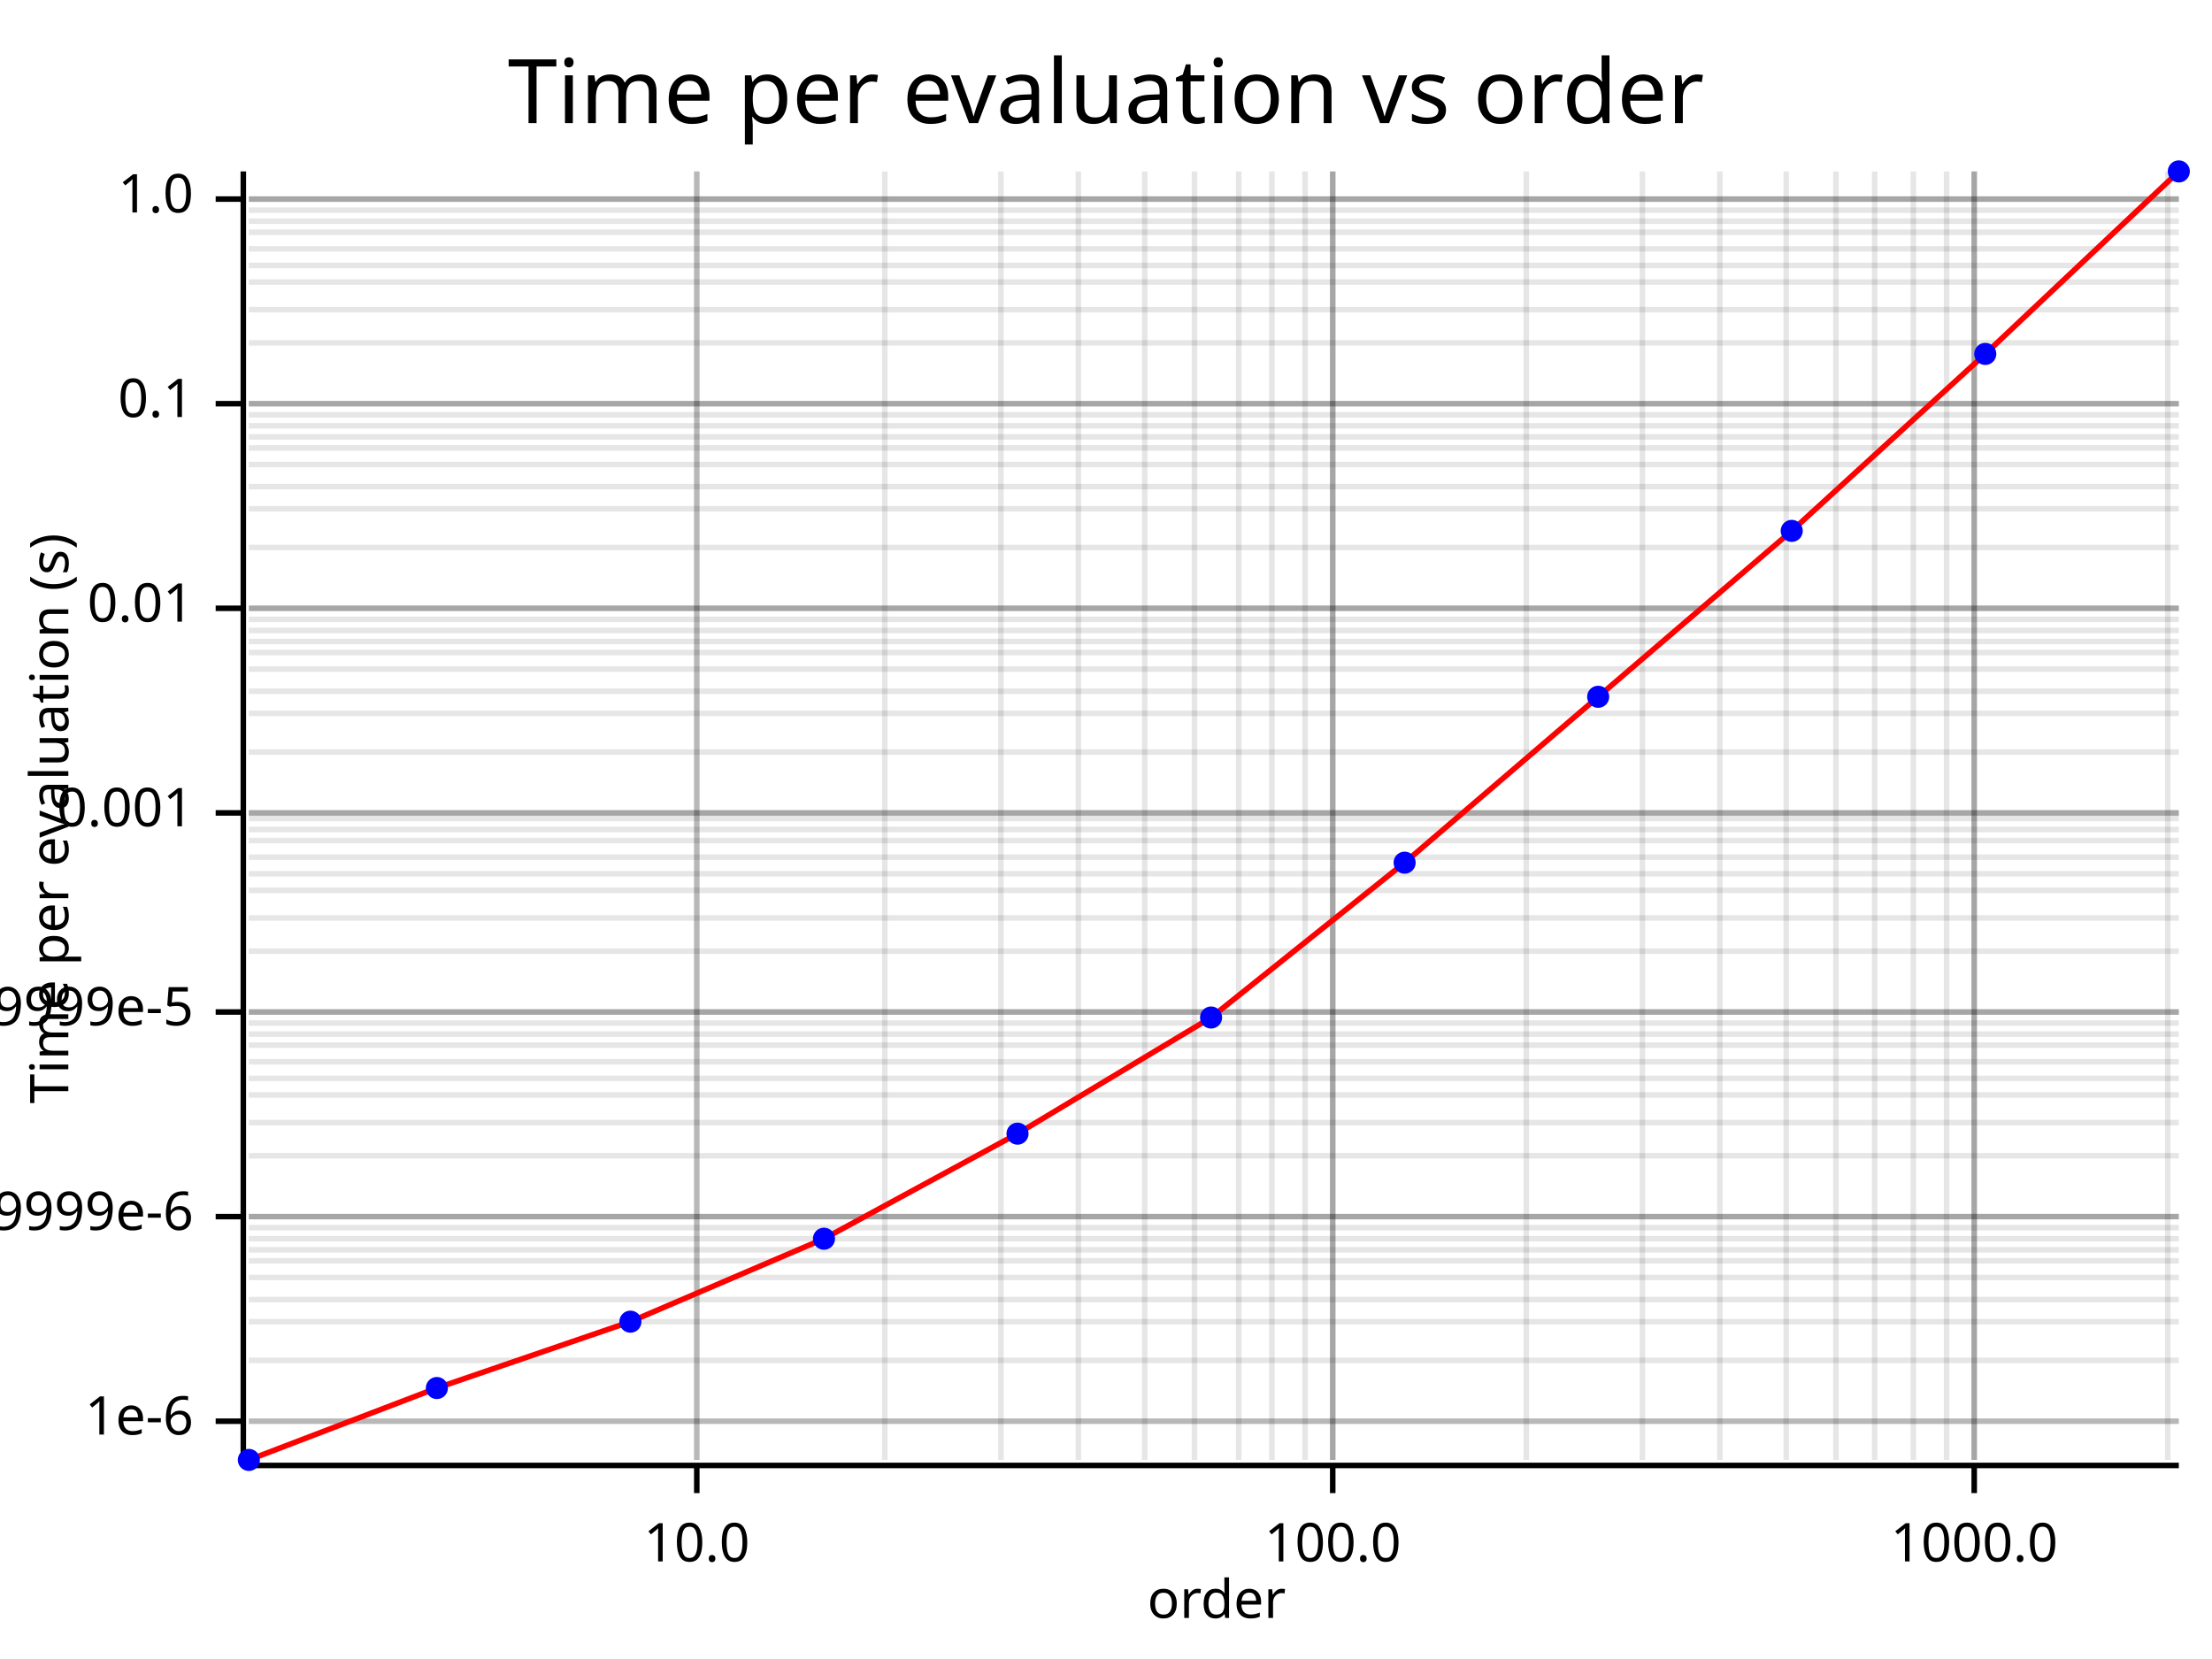
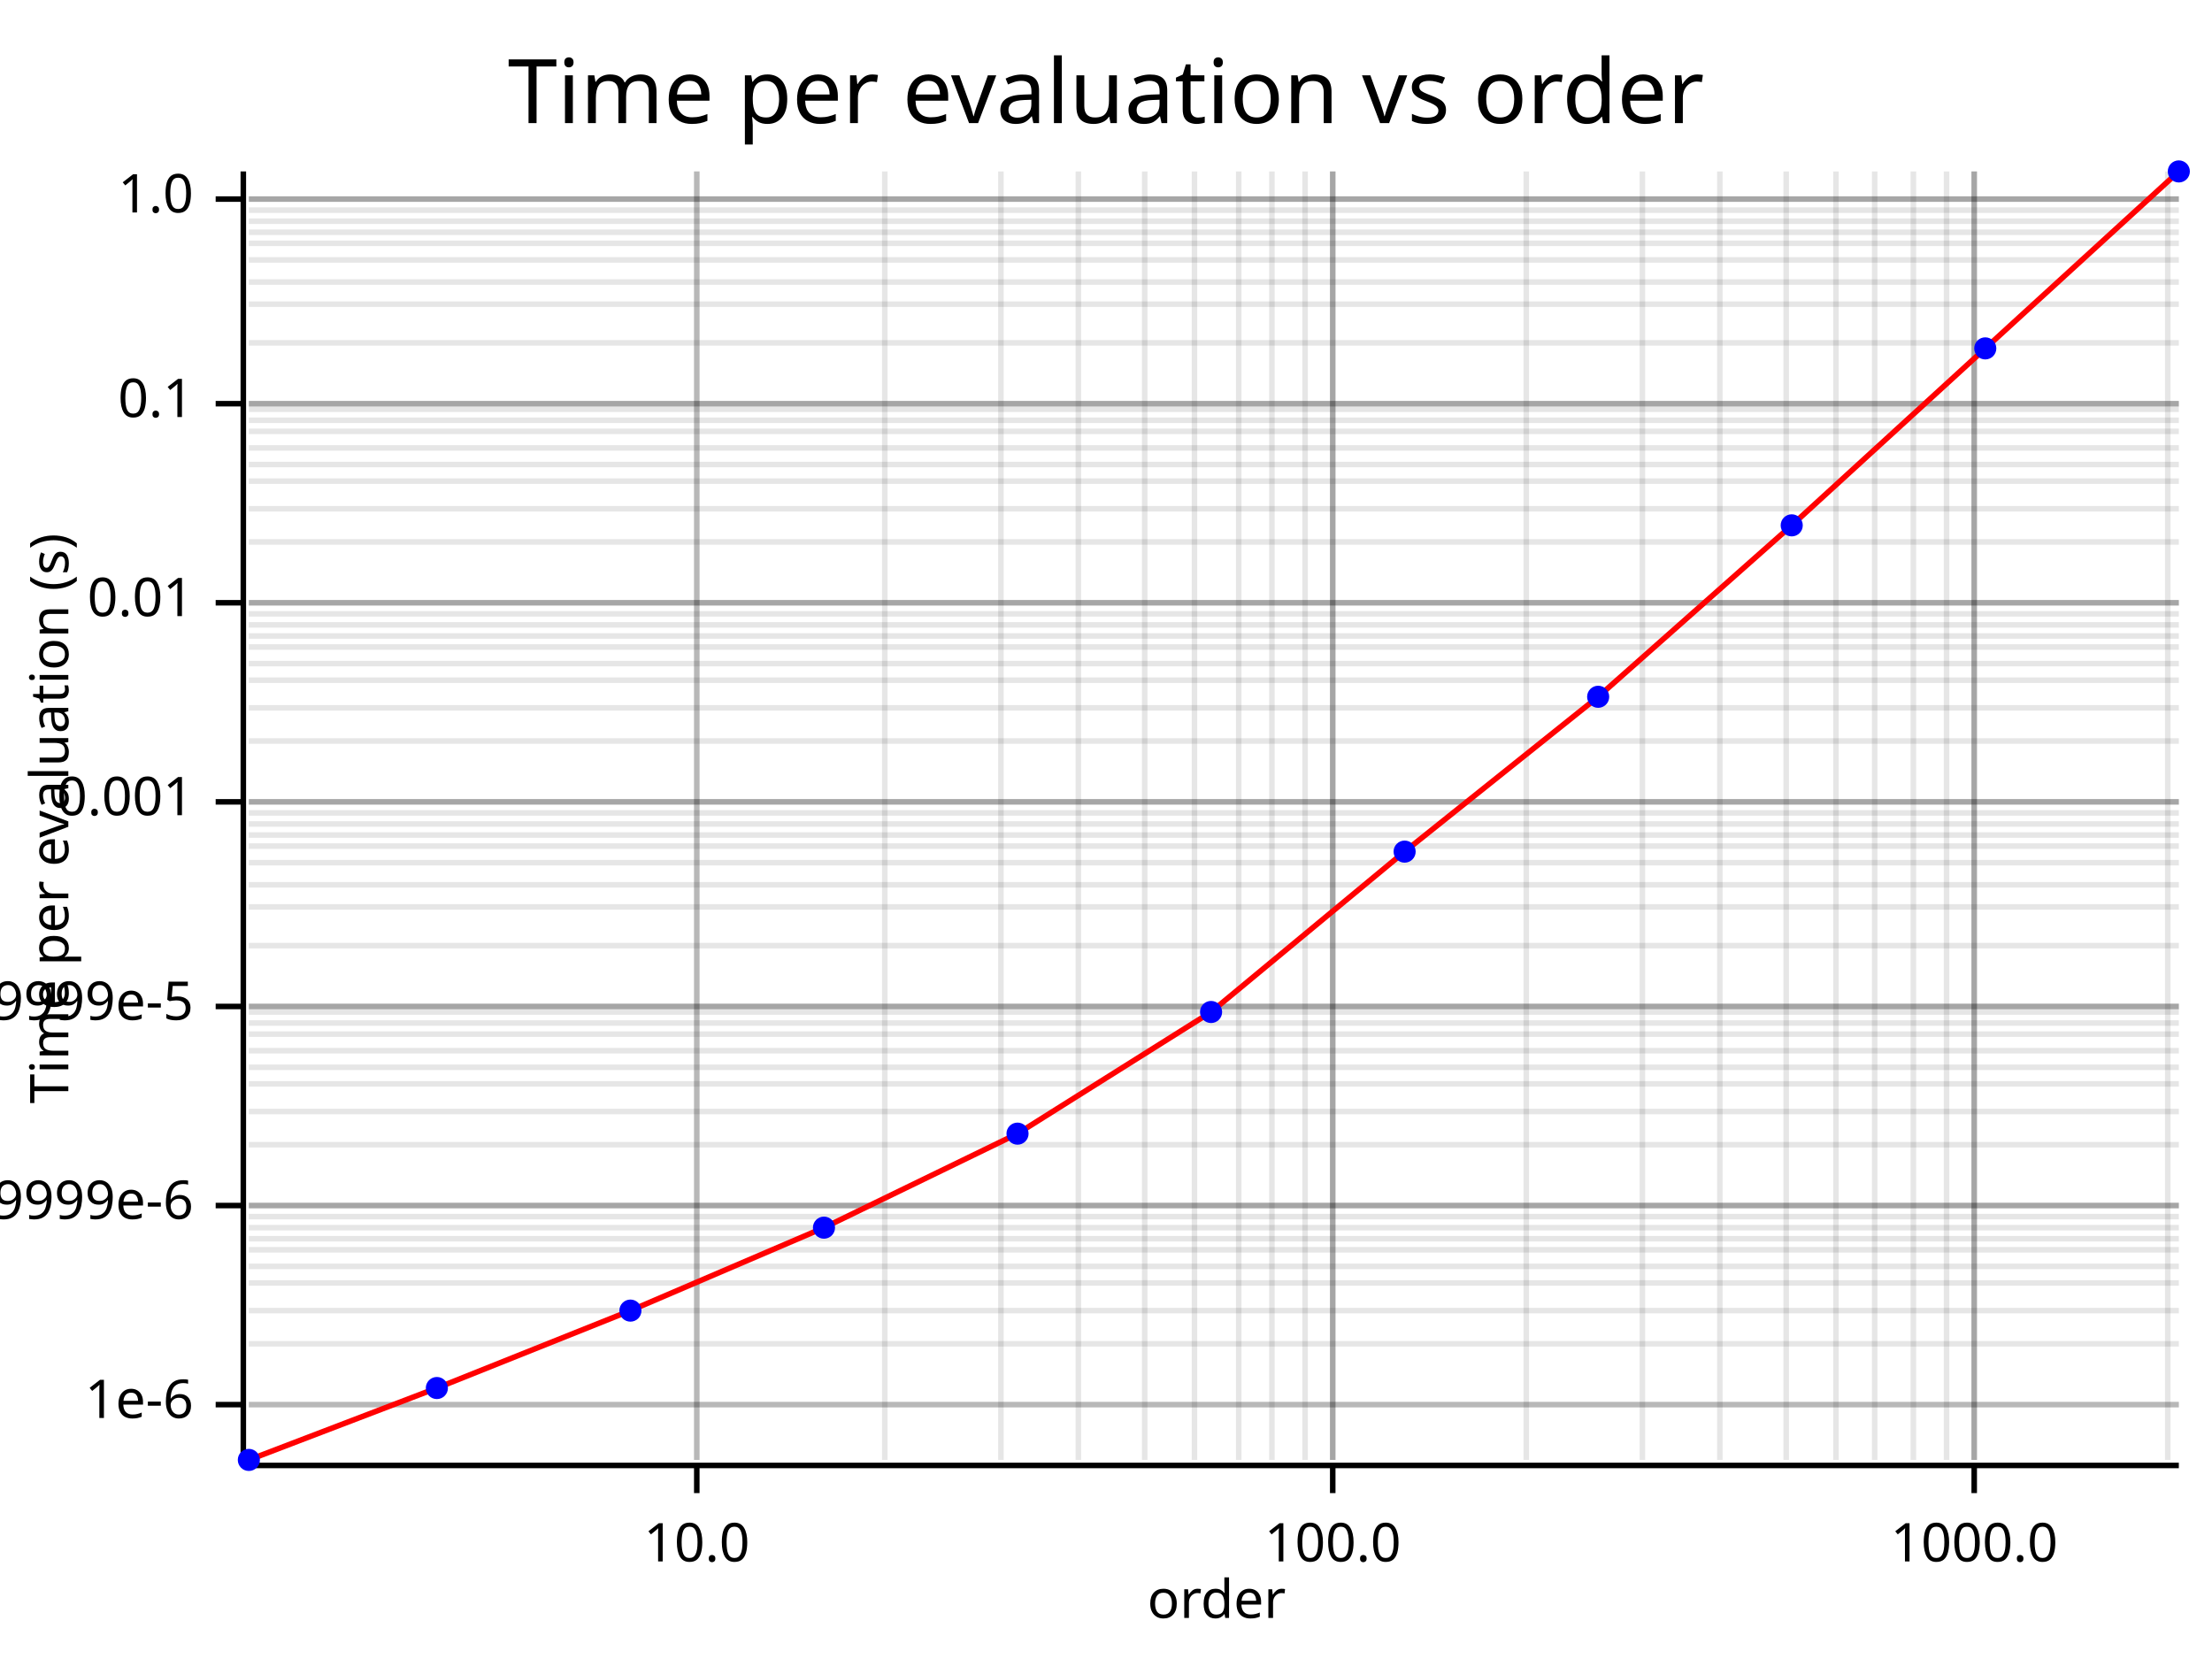
<svg xmlns="http://www.w3.org/2000/svg" width="400" height="300" viewBox="0 0 400 300">
  <rect x="0" y="0" width="400" height="300" opacity="1" fill="#FFFFFF" stroke="none" />
  <text x="200" y="10" dy="0.76em" text-anchor="middle" font-family="sans-serif" font-size="16.129" opacity="1" fill="#000000">
Time per evaluation vs order
</text>
  <line opacity="0.1" stroke="#000000" stroke-width="1" x1="126" y1="264" x2="126" y2="31" />
  <line opacity="0.1" stroke="#000000" stroke-width="1" x1="160" y1="264" x2="160" y2="31" />
  <line opacity="0.1" stroke="#000000" stroke-width="1" x1="181" y1="264" x2="181" y2="31" />
  <line opacity="0.1" stroke="#000000" stroke-width="1" x1="195" y1="264" x2="195" y2="31" />
  <line opacity="0.1" stroke="#000000" stroke-width="1" x1="207" y1="264" x2="207" y2="31" />
  <line opacity="0.1" stroke="#000000" stroke-width="1" x1="216" y1="264" x2="216" y2="31" />
  <line opacity="0.1" stroke="#000000" stroke-width="1" x1="224" y1="264" x2="224" y2="31" />
  <line opacity="0.1" stroke="#000000" stroke-width="1" x1="230" y1="264" x2="230" y2="31" />
  <line opacity="0.1" stroke="#000000" stroke-width="1" x1="236" y1="264" x2="236" y2="31" />
  <line opacity="0.1" stroke="#000000" stroke-width="1" x1="241" y1="264" x2="241" y2="31" />
  <line opacity="0.1" stroke="#000000" stroke-width="1" x1="241" y1="264" x2="241" y2="31" />
  <line opacity="0.1" stroke="#000000" stroke-width="1" x1="276" y1="264" x2="276" y2="31" />
  <line opacity="0.1" stroke="#000000" stroke-width="1" x1="297" y1="264" x2="297" y2="31" />
  <line opacity="0.1" stroke="#000000" stroke-width="1" x1="311" y1="264" x2="311" y2="31" />
  <line opacity="0.1" stroke="#000000" stroke-width="1" x1="323" y1="264" x2="323" y2="31" />
  <line opacity="0.1" stroke="#000000" stroke-width="1" x1="332" y1="264" x2="332" y2="31" />
  <line opacity="0.1" stroke="#000000" stroke-width="1" x1="339" y1="264" x2="339" y2="31" />
  <line opacity="0.1" stroke="#000000" stroke-width="1" x1="346" y1="264" x2="346" y2="31" />
  <line opacity="0.1" stroke="#000000" stroke-width="1" x1="352" y1="264" x2="352" y2="31" />
  <line opacity="0.1" stroke="#000000" stroke-width="1" x1="357" y1="264" x2="357" y2="31" />
  <line opacity="0.1" stroke="#000000" stroke-width="1" x1="357" y1="264" x2="357" y2="31" />
  <line opacity="0.1" stroke="#000000" stroke-width="1" x1="392" y1="264" x2="392" y2="31" />
-   <line opacity="0.1" stroke="#000000" stroke-width="1" x1="45" y1="257" x2="394" y2="257" />
-   <line opacity="0.1" stroke="#000000" stroke-width="1" x1="45" y1="246" x2="394" y2="246" />
-   <line opacity="0.1" stroke="#000000" stroke-width="1" x1="45" y1="239" x2="394" y2="239" />
-   <line opacity="0.1" stroke="#000000" stroke-width="1" x1="45" y1="235" x2="394" y2="235" />
-   <line opacity="0.1" stroke="#000000" stroke-width="1" x1="45" y1="231" x2="394" y2="231" />
-   <line opacity="0.1" stroke="#000000" stroke-width="1" x1="45" y1="228" x2="394" y2="228" />
+   <line opacity="0.1" stroke="#000000" stroke-width="1" x1="45" y1="254" x2="394" y2="254" />
+   <line opacity="0.1" stroke="#000000" stroke-width="1" x1="45" y1="243" x2="394" y2="243" />
+   <line opacity="0.1" stroke="#000000" stroke-width="1" x1="45" y1="237" x2="394" y2="237" />
+   <line opacity="0.1" stroke="#000000" stroke-width="1" x1="45" y1="232" x2="394" y2="232" />
+   <line opacity="0.1" stroke="#000000" stroke-width="1" x1="45" y1="229" x2="394" y2="229" />
  <line opacity="0.1" stroke="#000000" stroke-width="1" x1="45" y1="226" x2="394" y2="226" />
  <line opacity="0.1" stroke="#000000" stroke-width="1" x1="45" y1="224" x2="394" y2="224" />
  <line opacity="0.1" stroke="#000000" stroke-width="1" x1="45" y1="222" x2="394" y2="222" />
  <line opacity="0.1" stroke="#000000" stroke-width="1" x1="45" y1="220" x2="394" y2="220" />
-   <line opacity="0.1" stroke="#000000" stroke-width="1" x1="45" y1="220" x2="394" y2="220" />
-   <line opacity="0.1" stroke="#000000" stroke-width="1" x1="45" y1="209" x2="394" y2="209" />
-   <line opacity="0.1" stroke="#000000" stroke-width="1" x1="45" y1="203" x2="394" y2="203" />
-   <line opacity="0.1" stroke="#000000" stroke-width="1" x1="45" y1="198" x2="394" y2="198" />
-   <line opacity="0.1" stroke="#000000" stroke-width="1" x1="45" y1="195" x2="394" y2="195" />
-   <line opacity="0.1" stroke="#000000" stroke-width="1" x1="45" y1="192" x2="394" y2="192" />
-   <line opacity="0.1" stroke="#000000" stroke-width="1" x1="45" y1="189" x2="394" y2="189" />
+   <line opacity="0.1" stroke="#000000" stroke-width="1" x1="45" y1="218" x2="394" y2="218" />
+   <line opacity="0.1" stroke="#000000" stroke-width="1" x1="45" y1="218" x2="394" y2="218" />
+   <line opacity="0.1" stroke="#000000" stroke-width="1" x1="45" y1="207" x2="394" y2="207" />
+   <line opacity="0.1" stroke="#000000" stroke-width="1" x1="45" y1="201" x2="394" y2="201" />
+   <line opacity="0.1" stroke="#000000" stroke-width="1" x1="45" y1="196" x2="394" y2="196" />
+   <line opacity="0.1" stroke="#000000" stroke-width="1" x1="45" y1="193" x2="394" y2="193" />
+   <line opacity="0.1" stroke="#000000" stroke-width="1" x1="45" y1="190" x2="394" y2="190" />
  <line opacity="0.1" stroke="#000000" stroke-width="1" x1="45" y1="187" x2="394" y2="187" />
  <line opacity="0.1" stroke="#000000" stroke-width="1" x1="45" y1="185" x2="394" y2="185" />
  <line opacity="0.1" stroke="#000000" stroke-width="1" x1="45" y1="183" x2="394" y2="183" />
-   <line opacity="0.1" stroke="#000000" stroke-width="1" x1="45" y1="183" x2="394" y2="183" />
-   <line opacity="0.1" stroke="#000000" stroke-width="1" x1="45" y1="172" x2="394" y2="172" />
-   <line opacity="0.1" stroke="#000000" stroke-width="1" x1="45" y1="166" x2="394" y2="166" />
-   <line opacity="0.1" stroke="#000000" stroke-width="1" x1="45" y1="161" x2="394" y2="161" />
-   <line opacity="0.1" stroke="#000000" stroke-width="1" x1="45" y1="158" x2="394" y2="158" />
-   <line opacity="0.1" stroke="#000000" stroke-width="1" x1="45" y1="155" x2="394" y2="155" />
-   <line opacity="0.1" stroke="#000000" stroke-width="1" x1="45" y1="152" x2="394" y2="152" />
-   <line opacity="0.1" stroke="#000000" stroke-width="1" x1="45" y1="150" x2="394" y2="150" />
-   <line opacity="0.1" stroke="#000000" stroke-width="1" x1="45" y1="148" x2="394" y2="148" />
+   <line opacity="0.1" stroke="#000000" stroke-width="1" x1="45" y1="182" x2="394" y2="182" />
+   <line opacity="0.1" stroke="#000000" stroke-width="1" x1="45" y1="182" x2="394" y2="182" />
+   <line opacity="0.1" stroke="#000000" stroke-width="1" x1="45" y1="171" x2="394" y2="171" />
+   <line opacity="0.1" stroke="#000000" stroke-width="1" x1="45" y1="164" x2="394" y2="164" />
+   <line opacity="0.1" stroke="#000000" stroke-width="1" x1="45" y1="160" x2="394" y2="160" />
+   <line opacity="0.1" stroke="#000000" stroke-width="1" x1="45" y1="156" x2="394" y2="156" />
+   <line opacity="0.1" stroke="#000000" stroke-width="1" x1="45" y1="153" x2="394" y2="153" />
+   <line opacity="0.1" stroke="#000000" stroke-width="1" x1="45" y1="151" x2="394" y2="151" />
+   <line opacity="0.1" stroke="#000000" stroke-width="1" x1="45" y1="149" x2="394" y2="149" />
  <line opacity="0.1" stroke="#000000" stroke-width="1" x1="45" y1="147" x2="394" y2="147" />
-   <line opacity="0.1" stroke="#000000" stroke-width="1" x1="45" y1="147" x2="394" y2="147" />
-   <line opacity="0.1" stroke="#000000" stroke-width="1" x1="45" y1="136" x2="394" y2="136" />
-   <line opacity="0.1" stroke="#000000" stroke-width="1" x1="45" y1="129" x2="394" y2="129" />
-   <line opacity="0.1" stroke="#000000" stroke-width="1" x1="45" y1="125" x2="394" y2="125" />
-   <line opacity="0.1" stroke="#000000" stroke-width="1" x1="45" y1="121" x2="394" y2="121" />
-   <line opacity="0.1" stroke="#000000" stroke-width="1" x1="45" y1="118" x2="394" y2="118" />
-   <line opacity="0.1" stroke="#000000" stroke-width="1" x1="45" y1="116" x2="394" y2="116" />
-   <line opacity="0.1" stroke="#000000" stroke-width="1" x1="45" y1="114" x2="394" y2="114" />
-   <line opacity="0.1" stroke="#000000" stroke-width="1" x1="45" y1="112" x2="394" y2="112" />
-   <line opacity="0.1" stroke="#000000" stroke-width="1" x1="45" y1="110" x2="394" y2="110" />
-   <line opacity="0.1" stroke="#000000" stroke-width="1" x1="45" y1="110" x2="394" y2="110" />
-   <line opacity="0.1" stroke="#000000" stroke-width="1" x1="45" y1="99" x2="394" y2="99" />
+   <line opacity="0.1" stroke="#000000" stroke-width="1" x1="45" y1="145" x2="394" y2="145" />
+   <line opacity="0.1" stroke="#000000" stroke-width="1" x1="45" y1="145" x2="394" y2="145" />
+   <line opacity="0.1" stroke="#000000" stroke-width="1" x1="45" y1="134" x2="394" y2="134" />
+   <line opacity="0.1" stroke="#000000" stroke-width="1" x1="45" y1="128" x2="394" y2="128" />
+   <line opacity="0.1" stroke="#000000" stroke-width="1" x1="45" y1="123" x2="394" y2="123" />
+   <line opacity="0.1" stroke="#000000" stroke-width="1" x1="45" y1="120" x2="394" y2="120" />
+   <line opacity="0.1" stroke="#000000" stroke-width="1" x1="45" y1="117" x2="394" y2="117" />
+   <line opacity="0.1" stroke="#000000" stroke-width="1" x1="45" y1="115" x2="394" y2="115" />
+   <line opacity="0.1" stroke="#000000" stroke-width="1" x1="45" y1="113" x2="394" y2="113" />
+   <line opacity="0.1" stroke="#000000" stroke-width="1" x1="45" y1="111" x2="394" y2="111" />
+   <line opacity="0.1" stroke="#000000" stroke-width="1" x1="45" y1="109" x2="394" y2="109" />
+   <line opacity="0.1" stroke="#000000" stroke-width="1" x1="45" y1="109" x2="394" y2="109" />
+   <line opacity="0.1" stroke="#000000" stroke-width="1" x1="45" y1="98" x2="394" y2="98" />
  <line opacity="0.1" stroke="#000000" stroke-width="1" x1="45" y1="92" x2="394" y2="92" />
-   <line opacity="0.1" stroke="#000000" stroke-width="1" x1="45" y1="88" x2="394" y2="88" />
+   <line opacity="0.1" stroke="#000000" stroke-width="1" x1="45" y1="87" x2="394" y2="87" />
  <line opacity="0.1" stroke="#000000" stroke-width="1" x1="45" y1="84" x2="394" y2="84" />
  <line opacity="0.1" stroke="#000000" stroke-width="1" x1="45" y1="81" x2="394" y2="81" />
-   <line opacity="0.1" stroke="#000000" stroke-width="1" x1="45" y1="79" x2="394" y2="79" />
-   <line opacity="0.1" stroke="#000000" stroke-width="1" x1="45" y1="77" x2="394" y2="77" />
-   <line opacity="0.1" stroke="#000000" stroke-width="1" x1="45" y1="75" x2="394" y2="75" />
+   <line opacity="0.1" stroke="#000000" stroke-width="1" x1="45" y1="78" x2="394" y2="78" />
+   <line opacity="0.1" stroke="#000000" stroke-width="1" x1="45" y1="76" x2="394" y2="76" />
+   <line opacity="0.1" stroke="#000000" stroke-width="1" x1="45" y1="74" x2="394" y2="74" />
  <line opacity="0.1" stroke="#000000" stroke-width="1" x1="45" y1="73" x2="394" y2="73" />
  <line opacity="0.1" stroke="#000000" stroke-width="1" x1="45" y1="73" x2="394" y2="73" />
  <line opacity="0.1" stroke="#000000" stroke-width="1" x1="45" y1="62" x2="394" y2="62" />
-   <line opacity="0.1" stroke="#000000" stroke-width="1" x1="45" y1="56" x2="394" y2="56" />
+   <line opacity="0.1" stroke="#000000" stroke-width="1" x1="45" y1="55" x2="394" y2="55" />
  <line opacity="0.1" stroke="#000000" stroke-width="1" x1="45" y1="51" x2="394" y2="51" />
-   <line opacity="0.1" stroke="#000000" stroke-width="1" x1="45" y1="48" x2="394" y2="48" />
-   <line opacity="0.1" stroke="#000000" stroke-width="1" x1="45" y1="45" x2="394" y2="45" />
+   <line opacity="0.1" stroke="#000000" stroke-width="1" x1="45" y1="47" x2="394" y2="47" />
+   <line opacity="0.1" stroke="#000000" stroke-width="1" x1="45" y1="44" x2="394" y2="44" />
  <line opacity="0.1" stroke="#000000" stroke-width="1" x1="45" y1="42" x2="394" y2="42" />
  <line opacity="0.1" stroke="#000000" stroke-width="1" x1="45" y1="40" x2="394" y2="40" />
  <line opacity="0.1" stroke="#000000" stroke-width="1" x1="45" y1="38" x2="394" y2="38" />
  <line opacity="0.1" stroke="#000000" stroke-width="1" x1="45" y1="36" x2="394" y2="36" />
  <line opacity="0.1" stroke="#000000" stroke-width="1" x1="45" y1="36" x2="394" y2="36" />
  <text x="5" y="148" dy="0.76em" text-anchor="middle" font-family="sans-serif" font-size="9.677" opacity="1" fill="#000000" transform="rotate(270, 5, 148)">
Time per evaluation (s)
</text>
  <text x="220" y="295" dy="-0.5ex" text-anchor="middle" font-family="sans-serif" font-size="9.677" opacity="1" fill="#000000">
order
</text>
  <line opacity="0.2" stroke="#000000" stroke-width="1" x1="126" y1="264" x2="126" y2="31" />
  <line opacity="0.2" stroke="#000000" stroke-width="1" x1="241" y1="264" x2="241" y2="31" />
  <line opacity="0.2" stroke="#000000" stroke-width="1" x1="357" y1="264" x2="357" y2="31" />
-   <line opacity="0.2" stroke="#000000" stroke-width="1" x1="45" y1="257" x2="394" y2="257" />
-   <line opacity="0.2" stroke="#000000" stroke-width="1" x1="45" y1="220" x2="394" y2="220" />
-   <line opacity="0.2" stroke="#000000" stroke-width="1" x1="45" y1="183" x2="394" y2="183" />
-   <line opacity="0.2" stroke="#000000" stroke-width="1" x1="45" y1="147" x2="394" y2="147" />
-   <line opacity="0.2" stroke="#000000" stroke-width="1" x1="45" y1="110" x2="394" y2="110" />
+   <line opacity="0.2" stroke="#000000" stroke-width="1" x1="45" y1="254" x2="394" y2="254" />
+   <line opacity="0.2" stroke="#000000" stroke-width="1" x1="45" y1="218" x2="394" y2="218" />
+   <line opacity="0.2" stroke="#000000" stroke-width="1" x1="45" y1="182" x2="394" y2="182" />
+   <line opacity="0.2" stroke="#000000" stroke-width="1" x1="45" y1="145" x2="394" y2="145" />
+   <line opacity="0.2" stroke="#000000" stroke-width="1" x1="45" y1="109" x2="394" y2="109" />
  <line opacity="0.2" stroke="#000000" stroke-width="1" x1="45" y1="73" x2="394" y2="73" />
  <line opacity="0.2" stroke="#000000" stroke-width="1" x1="45" y1="36" x2="394" y2="36" />
  <polyline fill="none" opacity="1" stroke="#000000" stroke-width="1" points="44,31 44,264 " />
-   <text x="35" y="257" dy="0.5ex" text-anchor="end" font-family="sans-serif" font-size="9.677" opacity="1" fill="#000000">
+   <text x="35" y="254" dy="0.5ex" text-anchor="end" font-family="sans-serif" font-size="9.677" opacity="1" fill="#000000">
1e-6
</text>
-   <polyline fill="none" opacity="1" stroke="#000000" stroke-width="1" points="39,257 44,257 " />
-   <text x="35" y="220" dy="0.5ex" text-anchor="end" font-family="sans-serif" font-size="9.677" opacity="1" fill="#000000">
+   <polyline fill="none" opacity="1" stroke="#000000" stroke-width="1" points="39,254 44,254 " />
+   <text x="35" y="218" dy="0.5ex" text-anchor="end" font-family="sans-serif" font-size="9.677" opacity="1" fill="#000000">
9.999999999999999e-6
</text>
-   <polyline fill="none" opacity="1" stroke="#000000" stroke-width="1" points="39,220 44,220 " />
-   <text x="35" y="183" dy="0.5ex" text-anchor="end" font-family="sans-serif" font-size="9.677" opacity="1" fill="#000000">
+   <polyline fill="none" opacity="1" stroke="#000000" stroke-width="1" points="39,218 44,218 " />
+   <text x="35" y="182" dy="0.5ex" text-anchor="end" font-family="sans-serif" font-size="9.677" opacity="1" fill="#000000">
9.999999999999999e-5
</text>
-   <polyline fill="none" opacity="1" stroke="#000000" stroke-width="1" points="39,183 44,183 " />
-   <text x="35" y="147" dy="0.5ex" text-anchor="end" font-family="sans-serif" font-size="9.677" opacity="1" fill="#000000">
+   <polyline fill="none" opacity="1" stroke="#000000" stroke-width="1" points="39,182 44,182 " />
+   <text x="35" y="145" dy="0.5ex" text-anchor="end" font-family="sans-serif" font-size="9.677" opacity="1" fill="#000000">
0.001
</text>
-   <polyline fill="none" opacity="1" stroke="#000000" stroke-width="1" points="39,147 44,147 " />
-   <text x="35" y="110" dy="0.5ex" text-anchor="end" font-family="sans-serif" font-size="9.677" opacity="1" fill="#000000">
+   <polyline fill="none" opacity="1" stroke="#000000" stroke-width="1" points="39,145 44,145 " />
+   <text x="35" y="109" dy="0.5ex" text-anchor="end" font-family="sans-serif" font-size="9.677" opacity="1" fill="#000000">
0.01
</text>
-   <polyline fill="none" opacity="1" stroke="#000000" stroke-width="1" points="39,110 44,110 " />
+   <polyline fill="none" opacity="1" stroke="#000000" stroke-width="1" points="39,109 44,109 " />
  <text x="35" y="73" dy="0.5ex" text-anchor="end" font-family="sans-serif" font-size="9.677" opacity="1" fill="#000000">
0.1
</text>
  <polyline fill="none" opacity="1" stroke="#000000" stroke-width="1" points="39,73 44,73 " />
  <text x="35" y="36" dy="0.5ex" text-anchor="end" font-family="sans-serif" font-size="9.677" opacity="1" fill="#000000">
1.0
</text>
  <polyline fill="none" opacity="1" stroke="#000000" stroke-width="1" points="39,36 44,36 " />
  <polyline fill="none" opacity="1" stroke="#000000" stroke-width="1" points="45,265 394,265 " />
  <text x="126" y="275" dy="0.76em" text-anchor="middle" font-family="sans-serif" font-size="9.677" opacity="1" fill="#000000">
10.0
</text>
  <polyline fill="none" opacity="1" stroke="#000000" stroke-width="1" points="126,265 126,270 " />
  <text x="241" y="275" dy="0.76em" text-anchor="middle" font-family="sans-serif" font-size="9.677" opacity="1" fill="#000000">
100.0
</text>
  <polyline fill="none" opacity="1" stroke="#000000" stroke-width="1" points="241,265 241,270 " />
  <text x="357" y="275" dy="0.76em" text-anchor="middle" font-family="sans-serif" font-size="9.677" opacity="1" fill="#000000">
1000.0
</text>
  <polyline fill="none" opacity="1" stroke="#000000" stroke-width="1" points="357,265 357,270 " />
-   <polyline fill="none" opacity="1" stroke="#FF0000" stroke-width="1" points="45,264 79,251 114,239 149,224 184,205 219,184 254,156 289,126 324,96 359,64 394,31 " />
+   <polyline fill="none" opacity="1" stroke="#FF0000" stroke-width="1" points="45,264 79,251 114,237 149,222 184,205 219,183 254,154 289,126 324,95 359,63 394,31 " />
  <circle cx="45" cy="264" r="2" opacity="1" fill="#0000FF" stroke="none" stroke-width="1" />
  <circle cx="79" cy="251" r="2" opacity="1" fill="#0000FF" stroke="none" stroke-width="1" />
-   <circle cx="114" cy="239" r="2" opacity="1" fill="#0000FF" stroke="none" stroke-width="1" />
-   <circle cx="149" cy="224" r="2" opacity="1" fill="#0000FF" stroke="none" stroke-width="1" />
+   <circle cx="114" cy="237" r="2" opacity="1" fill="#0000FF" stroke="none" stroke-width="1" />
+   <circle cx="149" cy="222" r="2" opacity="1" fill="#0000FF" stroke="none" stroke-width="1" />
  <circle cx="184" cy="205" r="2" opacity="1" fill="#0000FF" stroke="none" stroke-width="1" />
-   <circle cx="219" cy="184" r="2" opacity="1" fill="#0000FF" stroke="none" stroke-width="1" />
-   <circle cx="254" cy="156" r="2" opacity="1" fill="#0000FF" stroke="none" stroke-width="1" />
+   <circle cx="219" cy="183" r="2" opacity="1" fill="#0000FF" stroke="none" stroke-width="1" />
+   <circle cx="254" cy="154" r="2" opacity="1" fill="#0000FF" stroke="none" stroke-width="1" />
  <circle cx="289" cy="126" r="2" opacity="1" fill="#0000FF" stroke="none" stroke-width="1" />
-   <circle cx="324" cy="96" r="2" opacity="1" fill="#0000FF" stroke="none" stroke-width="1" />
-   <circle cx="359" cy="64" r="2" opacity="1" fill="#0000FF" stroke="none" stroke-width="1" />
+   <circle cx="324" cy="95" r="2" opacity="1" fill="#0000FF" stroke="none" stroke-width="1" />
+   <circle cx="359" cy="63" r="2" opacity="1" fill="#0000FF" stroke="none" stroke-width="1" />
  <circle cx="394" cy="31" r="2" opacity="1" fill="#0000FF" stroke="none" stroke-width="1" />
</svg>
